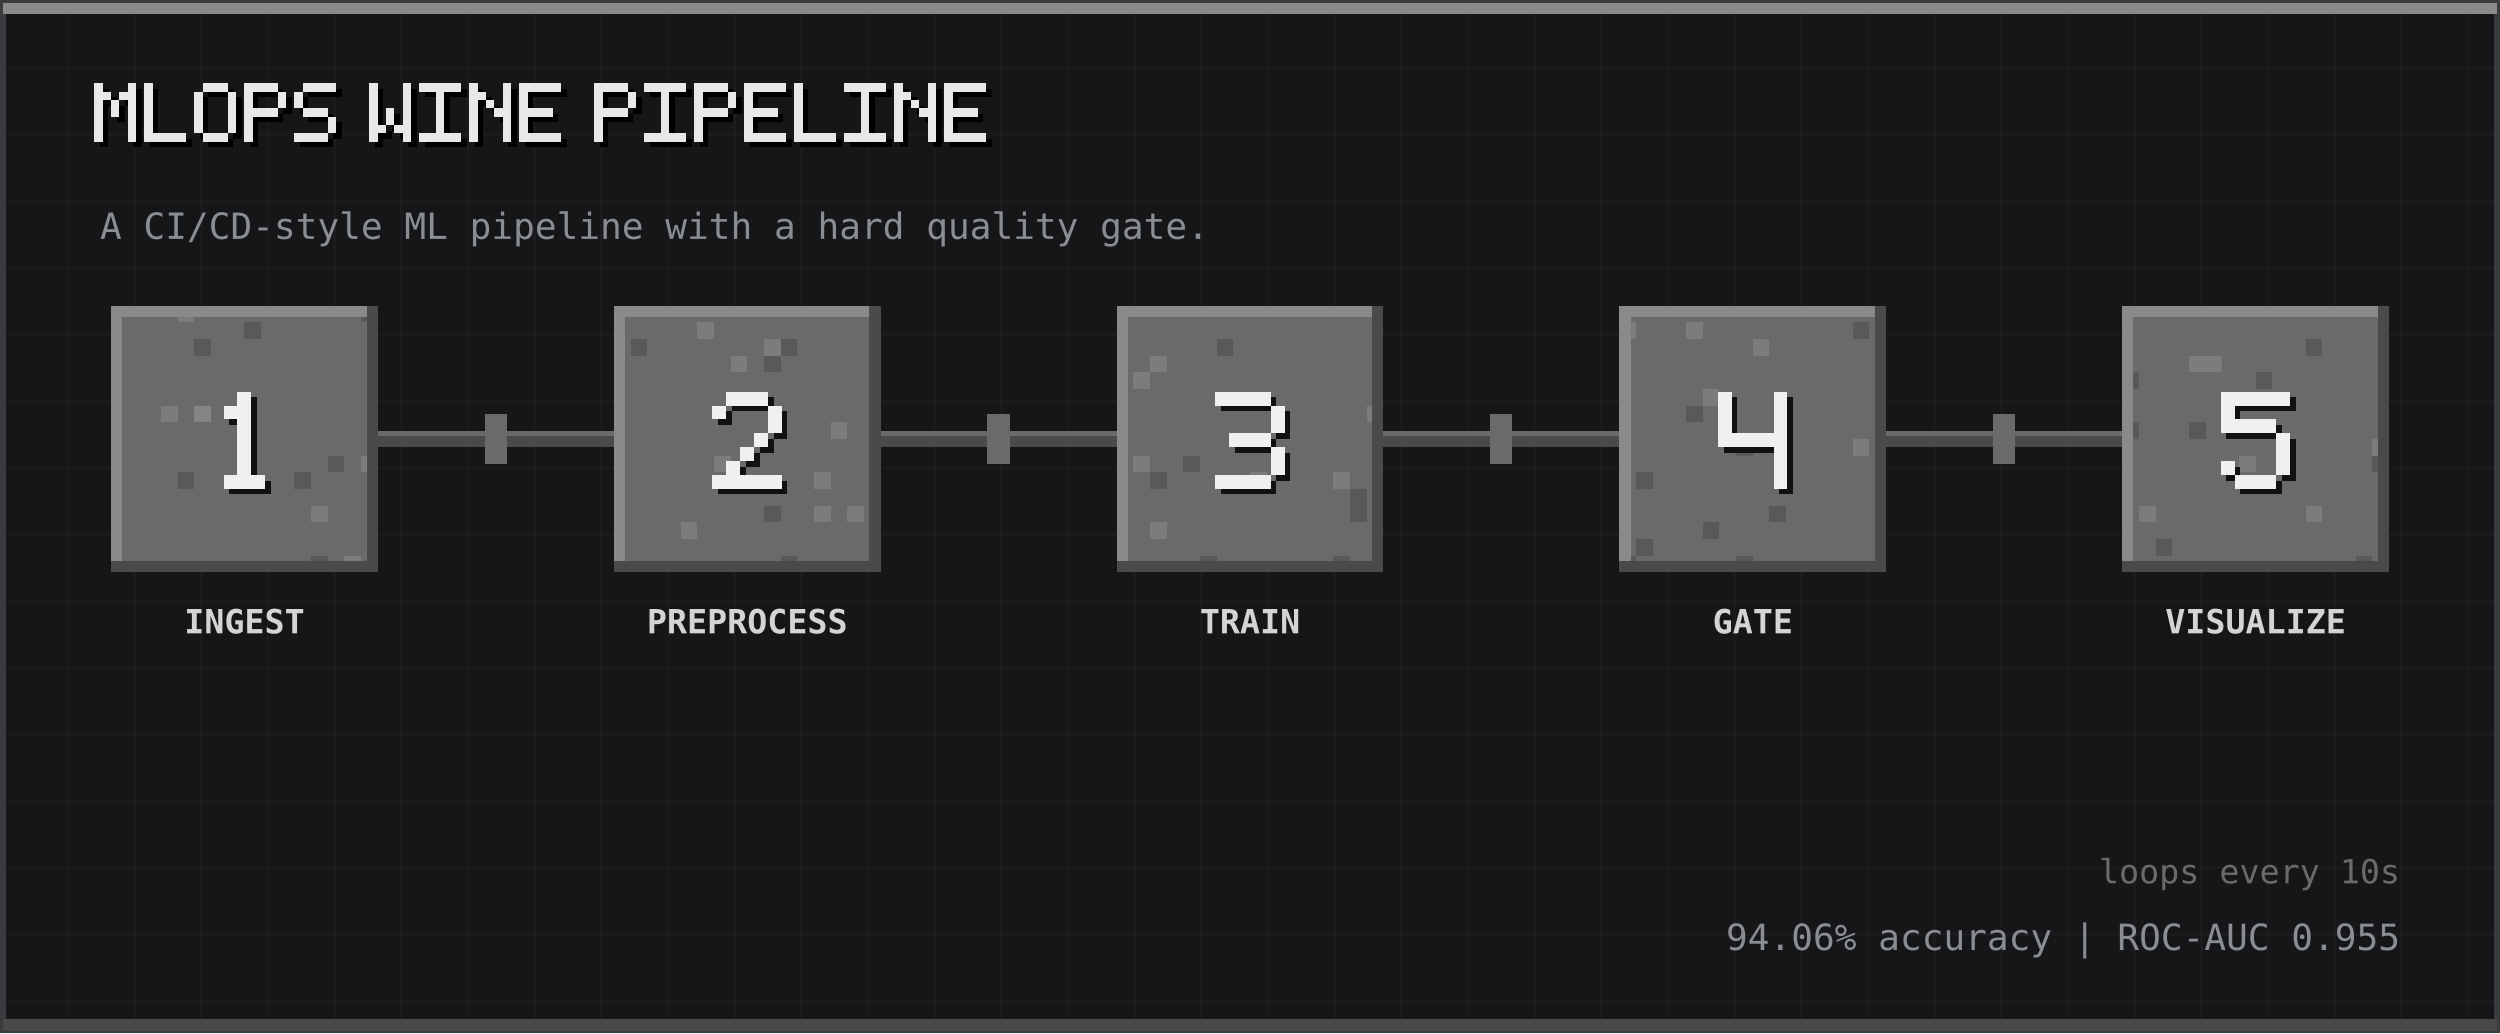
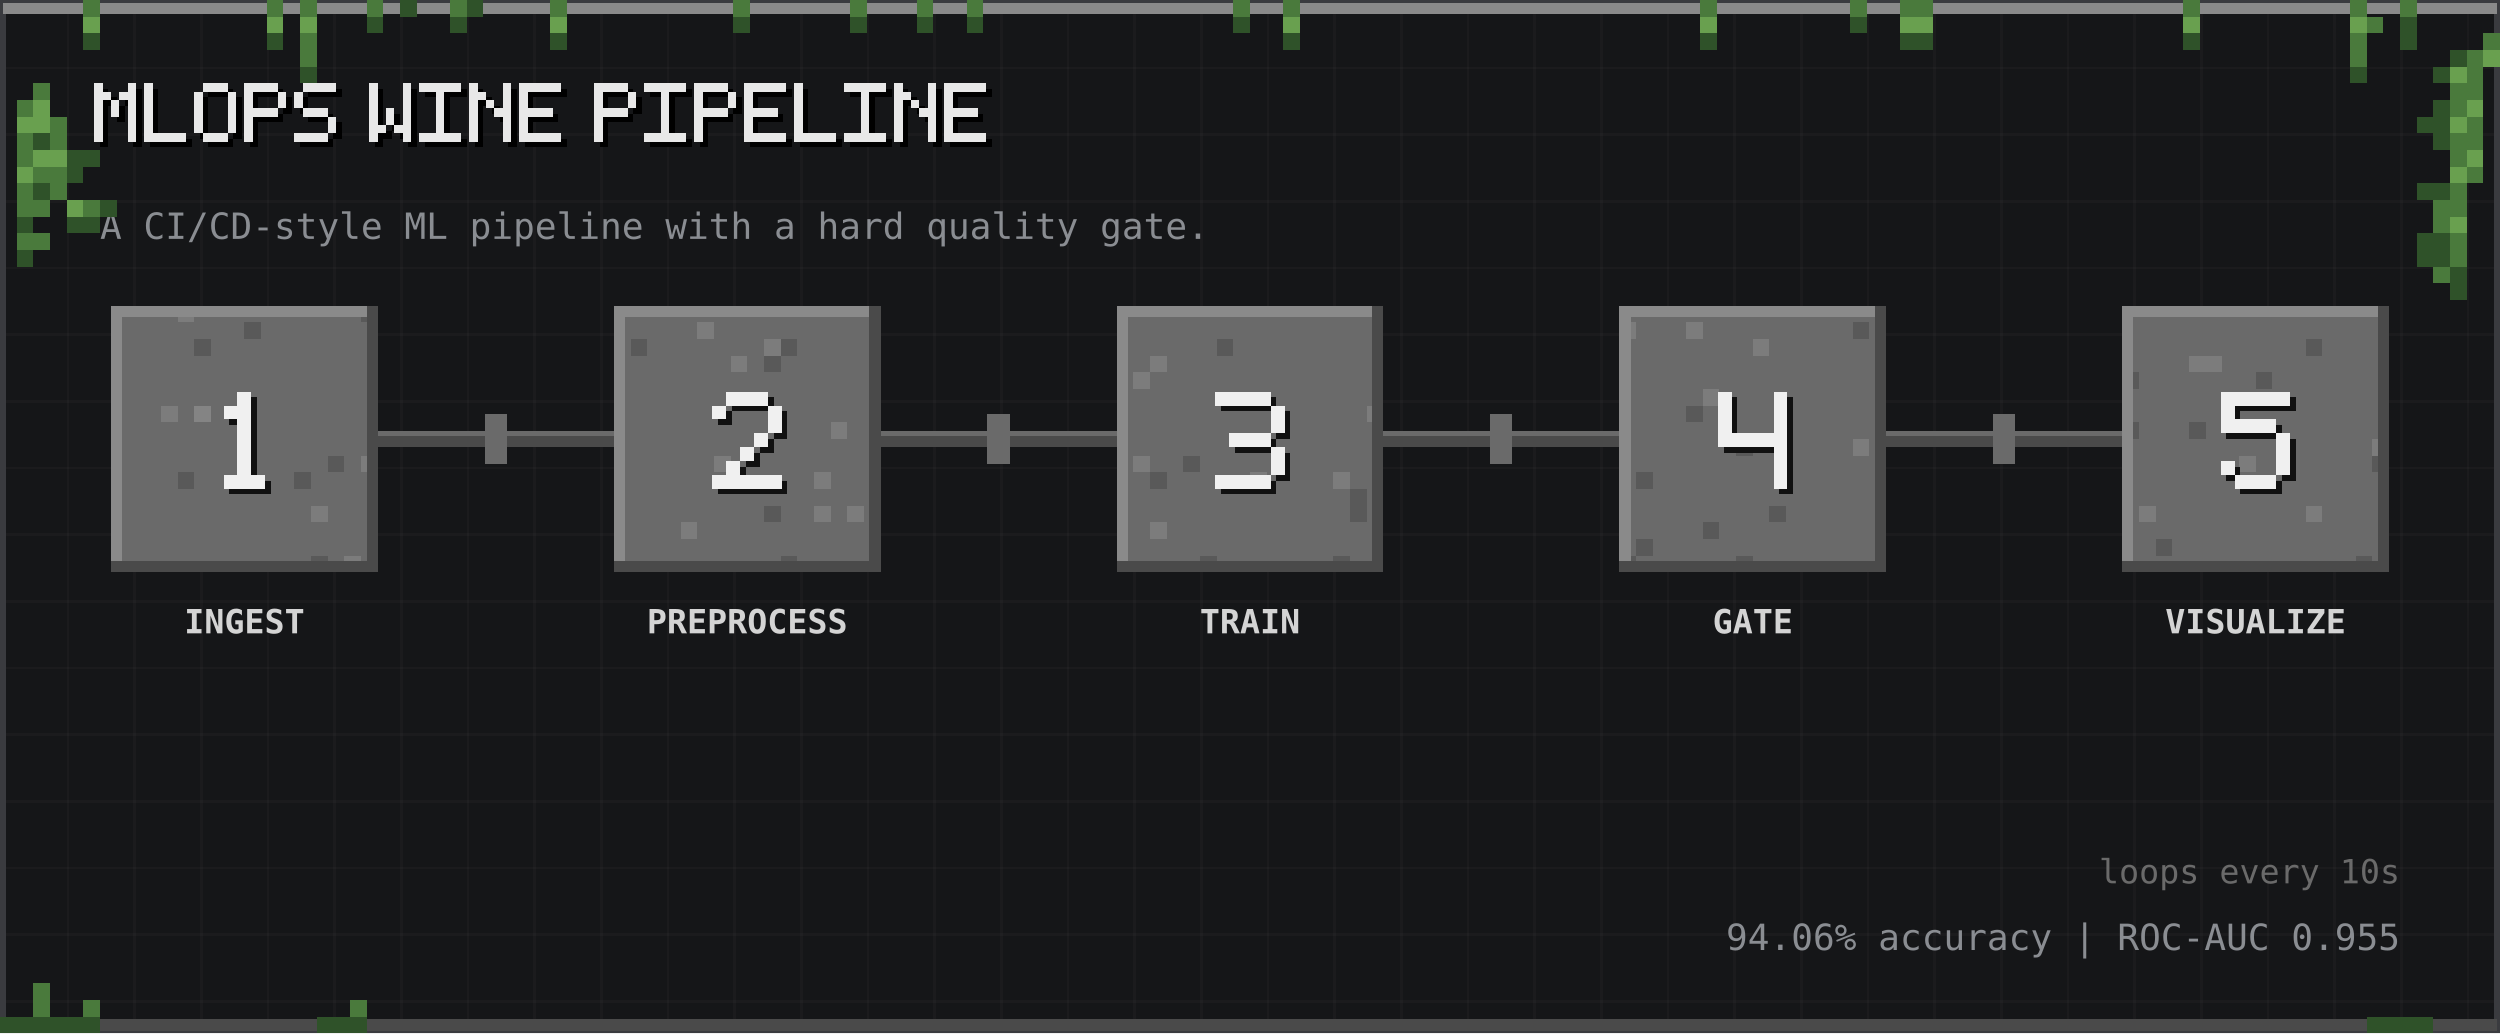
<svg xmlns="http://www.w3.org/2000/svg" width="900" height="372" viewBox="0 0 900 372" shape-rendering="crispEdges" role="img" aria-label="MLOps Wine Pipeline pipeline animation">
  <style>@keyframes h0{0%,4.08%{opacity:0}5.08%,20.41%{opacity:1}21.61%,100%{opacity:0}}.h0{animation:h0 9.8s linear infinite}@keyframes c0{0%,4.08%{opacity:0;transform:translateX(-8px)}5.08%,19.91%{opacity:1;transform:none}21.21%,100%{opacity:0}}.c0{animation:c0 9.8s linear infinite}@keyframes h1{0%,20.41%{opacity:0}21.41%,36.73%{opacity:1}37.93%,100%{opacity:0}}.h1{animation:h1 9.8s linear infinite}@keyframes c1{0%,20.41%{opacity:0;transform:translateX(-8px)}21.41%,36.23%{opacity:1;transform:none}37.53%,100%{opacity:0}}.c1{animation:c1 9.8s linear infinite}@keyframes h2{0%,36.73%{opacity:0}37.73%,53.06%{opacity:1}54.26%,100%{opacity:0}}.h2{animation:h2 9.8s linear infinite}@keyframes c2{0%,36.73%{opacity:0;transform:translateX(-8px)}37.73%,52.56%{opacity:1;transform:none}53.86%,100%{opacity:0}}.c2{animation:c2 9.8s linear infinite}@keyframes h3{0%,53.06%{opacity:0}54.06%,69.39%{opacity:1}70.59%,100%{opacity:0}}.h3{animation:h3 9.8s linear infinite}@keyframes c3{0%,53.06%{opacity:0;transform:translateX(-8px)}54.06%,68.89%{opacity:1;transform:none}70.19%,100%{opacity:0}}.c3{animation:c3 9.8s linear infinite}@keyframes h4{0%,69.39%{opacity:0}70.39%,85.71%{opacity:1}86.91%,100%{opacity:0}}.h4{animation:h4 9.8s linear infinite}@keyframes c4{0%,69.39%{opacity:0;transform:translateX(-8px)}70.39%,85.21%{opacity:1;transform:none}86.51%,100%{opacity:0}}.c4{animation:c4 9.8s linear infinite}@keyframes it{0%{transform:translateX(0);opacity:0}4.07%{opacity:0}4.08%{opacity:1;transform:translateX(0.0px)}13.06%{transform:translateX(0.0px)}20.41%{transform:translateX(181.0px)}29.39%{transform:translateX(181.0px)}36.73%{transform:translateX(362.0px)}45.71%{transform:translateX(362.0px)}53.06%{transform:translateX(543.0px)}62.04%{transform:translateX(543.0px)}69.39%{transform:translateX(724.0px)}78.37%{transform:translateX(724.0px)}85.51%{opacity:1;transform:translateX(724.0px)}86.71%,100%{opacity:0;transform:translateX(724.0px)}}.it{animation:it 9.8s linear infinite}</style>
  <rect width="900" height="372" fill="#151618" />
  <rect x="0" y="0" width="1" height="372" fill="#ffffff" opacity=".025" />
  <rect x="24" y="0" width="1" height="372" fill="#ffffff" opacity=".025" />
  <rect x="48" y="0" width="1" height="372" fill="#ffffff" opacity=".025" />
  <rect x="72" y="0" width="1" height="372" fill="#ffffff" opacity=".025" />
  <rect x="96" y="0" width="1" height="372" fill="#ffffff" opacity=".025" />
  <rect x="120" y="0" width="1" height="372" fill="#ffffff" opacity=".025" />
  <rect x="144" y="0" width="1" height="372" fill="#ffffff" opacity=".025" />
  <rect x="168" y="0" width="1" height="372" fill="#ffffff" opacity=".025" />
  <rect x="192" y="0" width="1" height="372" fill="#ffffff" opacity=".025" />
  <rect x="216" y="0" width="1" height="372" fill="#ffffff" opacity=".025" />
  <rect x="240" y="0" width="1" height="372" fill="#ffffff" opacity=".025" />
  <rect x="264" y="0" width="1" height="372" fill="#ffffff" opacity=".025" />
  <rect x="288" y="0" width="1" height="372" fill="#ffffff" opacity=".025" />
  <rect x="312" y="0" width="1" height="372" fill="#ffffff" opacity=".025" />
  <rect x="336" y="0" width="1" height="372" fill="#ffffff" opacity=".025" />
  <rect x="360" y="0" width="1" height="372" fill="#ffffff" opacity=".025" />
  <rect x="384" y="0" width="1" height="372" fill="#ffffff" opacity=".025" />
  <rect x="408" y="0" width="1" height="372" fill="#ffffff" opacity=".025" />
  <rect x="432" y="0" width="1" height="372" fill="#ffffff" opacity=".025" />
  <rect x="456" y="0" width="1" height="372" fill="#ffffff" opacity=".025" />
  <rect x="480" y="0" width="1" height="372" fill="#ffffff" opacity=".025" />
  <rect x="504" y="0" width="1" height="372" fill="#ffffff" opacity=".025" />
  <rect x="528" y="0" width="1" height="372" fill="#ffffff" opacity=".025" />
  <rect x="552" y="0" width="1" height="372" fill="#ffffff" opacity=".025" />
  <rect x="576" y="0" width="1" height="372" fill="#ffffff" opacity=".025" />
  <rect x="600" y="0" width="1" height="372" fill="#ffffff" opacity=".025" />
  <rect x="624" y="0" width="1" height="372" fill="#ffffff" opacity=".025" />
  <rect x="648" y="0" width="1" height="372" fill="#ffffff" opacity=".025" />
  <rect x="672" y="0" width="1" height="372" fill="#ffffff" opacity=".025" />
  <rect x="696" y="0" width="1" height="372" fill="#ffffff" opacity=".025" />
  <rect x="720" y="0" width="1" height="372" fill="#ffffff" opacity=".025" />
  <rect x="744" y="0" width="1" height="372" fill="#ffffff" opacity=".025" />
  <rect x="768" y="0" width="1" height="372" fill="#ffffff" opacity=".025" />
  <rect x="792" y="0" width="1" height="372" fill="#ffffff" opacity=".025" />
  <rect x="816" y="0" width="1" height="372" fill="#ffffff" opacity=".025" />
  <rect x="840" y="0" width="1" height="372" fill="#ffffff" opacity=".025" />
  <rect x="864" y="0" width="1" height="372" fill="#ffffff" opacity=".025" />
  <rect x="888" y="0" width="1" height="372" fill="#ffffff" opacity=".025" />
  <rect x="0" y="0" width="900" height="1" fill="#ffffff" opacity=".025" />
  <rect x="0" y="24" width="900" height="1" fill="#ffffff" opacity=".025" />
  <rect x="0" y="48" width="900" height="1" fill="#ffffff" opacity=".025" />
  <rect x="0" y="72" width="900" height="1" fill="#ffffff" opacity=".025" />
  <rect x="0" y="96" width="900" height="1" fill="#ffffff" opacity=".025" />
  <rect x="0" y="120" width="900" height="1" fill="#ffffff" opacity=".025" />
  <rect x="0" y="144" width="900" height="1" fill="#ffffff" opacity=".025" />
  <rect x="0" y="168" width="900" height="1" fill="#ffffff" opacity=".025" />
  <rect x="0" y="192" width="900" height="1" fill="#ffffff" opacity=".025" />
  <rect x="0" y="216" width="900" height="1" fill="#ffffff" opacity=".025" />
  <rect x="0" y="240" width="900" height="1" fill="#ffffff" opacity=".025" />
  <rect x="0" y="264" width="900" height="1" fill="#ffffff" opacity=".025" />
  <rect x="0" y="288" width="900" height="1" fill="#ffffff" opacity=".025" />
  <rect x="0" y="312" width="900" height="1" fill="#ffffff" opacity=".025" />
  <rect x="0" y="336" width="900" height="1" fill="#ffffff" opacity=".025" />
  <rect x="0" y="360" width="900" height="1" fill="#ffffff" opacity=".025" />
  <rect x="1" y="1" width="898" height="370" fill="none" stroke="#3a3b3f" stroke-width="2" />
  <rect x="1" y="1" width="898" height="4" fill="#8a8a8a" />
  <rect x="1" y="367" width="898" height="4" fill="#4a4a4a" />
  <path fill="#000000" d="M36 32h3v3h-3zM48 32h3v3h-3zM36 35h6v3h-6zM45 35h6v3h-6zM36 38h3v3h-3zM42 38h3v3h-3zM48 38h3v3h-3zM36 41h3v3h-3zM42 41h3v3h-3zM48 41h3v3h-3zM36 44h3v3h-3zM48 44h3v3h-3zM36 47h3v3h-3zM48 47h3v3h-3zM36 50h3v3h-3zM48 50h3v3h-3zM54 32h3v3h-3zM54 35h3v3h-3zM54 38h3v3h-3zM54 41h3v3h-3zM54 44h3v3h-3zM54 47h3v3h-3zM54 50h15v3h-15zM75 32h9v3h-9zM72 35h3v3h-3zM84 35h3v3h-3zM72 38h3v3h-3zM84 38h3v3h-3zM72 41h3v3h-3zM84 41h3v3h-3zM72 44h3v3h-3zM84 44h3v3h-3zM72 47h3v3h-3zM84 47h3v3h-3zM75 50h9v3h-9zM90 32h12v3h-12zM90 35h3v3h-3zM102 35h3v3h-3zM90 38h3v3h-3zM102 38h3v3h-3zM90 41h12v3h-12zM90 44h3v3h-3zM90 47h3v3h-3zM90 50h3v3h-3zM111 32h12v3h-12zM108 35h3v3h-3zM108 38h3v3h-3zM111 41h9v3h-9zM120 44h3v3h-3zM120 47h3v3h-3zM108 50h12v3h-12zM135 32h3v3h-3zM147 32h3v3h-3zM135 35h3v3h-3zM147 35h3v3h-3zM135 38h3v3h-3zM147 38h3v3h-3zM135 41h3v3h-3zM141 41h3v3h-3zM147 41h3v3h-3zM135 44h3v3h-3zM141 44h3v3h-3zM147 44h3v3h-3zM135 47h6v3h-6zM144 47h6v3h-6zM135 50h3v3h-3zM147 50h3v3h-3zM153 32h15v3h-15zM159 35h3v3h-3zM159 38h3v3h-3zM159 41h3v3h-3zM159 44h3v3h-3zM159 47h3v3h-3zM153 50h15v3h-15zM171 32h3v3h-3zM183 32h3v3h-3zM171 35h6v3h-6zM183 35h3v3h-3zM171 38h3v3h-3zM177 38h3v3h-3zM183 38h3v3h-3zM171 41h3v3h-3zM180 41h6v3h-6zM171 44h3v3h-3zM183 44h3v3h-3zM171 47h3v3h-3zM183 47h3v3h-3zM171 50h3v3h-3zM183 50h3v3h-3zM189 32h15v3h-15zM189 35h3v3h-3zM189 38h3v3h-3zM189 41h12v3h-12zM189 44h3v3h-3zM189 47h3v3h-3zM189 50h15v3h-15zM216 32h12v3h-12zM216 35h3v3h-3zM228 35h3v3h-3zM216 38h3v3h-3zM228 38h3v3h-3zM216 41h12v3h-12zM216 44h3v3h-3zM216 47h3v3h-3zM216 50h3v3h-3zM234 32h15v3h-15zM240 35h3v3h-3zM240 38h3v3h-3zM240 41h3v3h-3zM240 44h3v3h-3zM240 47h3v3h-3zM234 50h15v3h-15zM252 32h12v3h-12zM252 35h3v3h-3zM264 35h3v3h-3zM252 38h3v3h-3zM264 38h3v3h-3zM252 41h12v3h-12zM252 44h3v3h-3zM252 47h3v3h-3zM252 50h3v3h-3zM270 32h15v3h-15zM270 35h3v3h-3zM270 38h3v3h-3zM270 41h12v3h-12zM270 44h3v3h-3zM270 47h3v3h-3zM270 50h15v3h-15zM288 32h3v3h-3zM288 35h3v3h-3zM288 38h3v3h-3zM288 41h3v3h-3zM288 44h3v3h-3zM288 47h3v3h-3zM288 50h15v3h-15zM306 32h15v3h-15zM312 35h3v3h-3zM312 38h3v3h-3zM312 41h3v3h-3zM312 44h3v3h-3zM312 47h3v3h-3zM306 50h15v3h-15zM324 32h3v3h-3zM336 32h3v3h-3zM324 35h6v3h-6zM336 35h3v3h-3zM324 38h3v3h-3zM330 38h3v3h-3zM336 38h3v3h-3zM324 41h3v3h-3zM333 41h6v3h-6zM324 44h3v3h-3zM336 44h3v3h-3zM324 47h3v3h-3zM336 47h3v3h-3zM324 50h3v3h-3zM336 50h3v3h-3zM342 32h15v3h-15zM342 35h3v3h-3zM342 38h3v3h-3zM342 41h12v3h-12zM342 44h3v3h-3zM342 47h3v3h-3zM342 50h15v3h-15z" />
  <path fill="#e8e8e8" d="M34 30h3v3h-3zM46 30h3v3h-3zM34 33h6v3h-6zM43 33h6v3h-6zM34 36h3v3h-3zM40 36h3v3h-3zM46 36h3v3h-3zM34 39h3v3h-3zM40 39h3v3h-3zM46 39h3v3h-3zM34 42h3v3h-3zM46 42h3v3h-3zM34 45h3v3h-3zM46 45h3v3h-3zM34 48h3v3h-3zM46 48h3v3h-3zM52 30h3v3h-3zM52 33h3v3h-3zM52 36h3v3h-3zM52 39h3v3h-3zM52 42h3v3h-3zM52 45h3v3h-3zM52 48h15v3h-15zM73 30h9v3h-9zM70 33h3v3h-3zM82 33h3v3h-3zM70 36h3v3h-3zM82 36h3v3h-3zM70 39h3v3h-3zM82 39h3v3h-3zM70 42h3v3h-3zM82 42h3v3h-3zM70 45h3v3h-3zM82 45h3v3h-3zM73 48h9v3h-9zM88 30h12v3h-12zM88 33h3v3h-3zM100 33h3v3h-3zM88 36h3v3h-3zM100 36h3v3h-3zM88 39h12v3h-12zM88 42h3v3h-3zM88 45h3v3h-3zM88 48h3v3h-3zM109 30h12v3h-12zM106 33h3v3h-3zM106 36h3v3h-3zM109 39h9v3h-9zM118 42h3v3h-3zM118 45h3v3h-3zM106 48h12v3h-12zM133 30h3v3h-3zM145 30h3v3h-3zM133 33h3v3h-3zM145 33h3v3h-3zM133 36h3v3h-3zM145 36h3v3h-3zM133 39h3v3h-3zM139 39h3v3h-3zM145 39h3v3h-3zM133 42h3v3h-3zM139 42h3v3h-3zM145 42h3v3h-3zM133 45h6v3h-6zM142 45h6v3h-6zM133 48h3v3h-3zM145 48h3v3h-3zM151 30h15v3h-15zM157 33h3v3h-3zM157 36h3v3h-3zM157 39h3v3h-3zM157 42h3v3h-3zM157 45h3v3h-3zM151 48h15v3h-15zM169 30h3v3h-3zM181 30h3v3h-3zM169 33h6v3h-6zM181 33h3v3h-3zM169 36h3v3h-3zM175 36h3v3h-3zM181 36h3v3h-3zM169 39h3v3h-3zM178 39h6v3h-6zM169 42h3v3h-3zM181 42h3v3h-3zM169 45h3v3h-3zM181 45h3v3h-3zM169 48h3v3h-3zM181 48h3v3h-3zM187 30h15v3h-15zM187 33h3v3h-3zM187 36h3v3h-3zM187 39h12v3h-12zM187 42h3v3h-3zM187 45h3v3h-3zM187 48h15v3h-15zM214 30h12v3h-12zM214 33h3v3h-3zM226 33h3v3h-3zM214 36h3v3h-3zM226 36h3v3h-3zM214 39h12v3h-12zM214 42h3v3h-3zM214 45h3v3h-3zM214 48h3v3h-3zM232 30h15v3h-15zM238 33h3v3h-3zM238 36h3v3h-3zM238 39h3v3h-3zM238 42h3v3h-3zM238 45h3v3h-3zM232 48h15v3h-15zM250 30h12v3h-12zM250 33h3v3h-3zM262 33h3v3h-3zM250 36h3v3h-3zM262 36h3v3h-3zM250 39h12v3h-12zM250 42h3v3h-3zM250 45h3v3h-3zM250 48h3v3h-3zM268 30h15v3h-15zM268 33h3v3h-3zM268 36h3v3h-3zM268 39h12v3h-12zM268 42h3v3h-3zM268 45h3v3h-3zM268 48h15v3h-15zM286 30h3v3h-3zM286 33h3v3h-3zM286 36h3v3h-3zM286 39h3v3h-3zM286 42h3v3h-3zM286 45h3v3h-3zM286 48h15v3h-15zM304 30h15v3h-15zM310 33h3v3h-3zM310 36h3v3h-3zM310 39h3v3h-3zM310 42h3v3h-3zM310 45h3v3h-3zM304 48h15v3h-15zM322 30h3v3h-3zM334 30h3v3h-3zM322 33h6v3h-6zM334 33h3v3h-3zM322 36h3v3h-3zM328 36h3v3h-3zM334 36h3v3h-3zM322 39h3v3h-3zM331 39h6v3h-6zM322 42h3v3h-3zM334 42h3v3h-3zM322 45h3v3h-3zM334 45h3v3h-3zM322 48h3v3h-3zM334 48h3v3h-3zM340 30h15v3h-15zM340 33h3v3h-3zM340 36h3v3h-3zM340 39h12v3h-12zM340 42h3v3h-3zM340 45h3v3h-3zM340 48h15v3h-15z" />
  <text x="36" y="86" font-size="13" fill="#8a8d92" font-family="'DejaVu Sans Mono',Consolas,'Courier New',monospace">A CI/CD-style ML pipeline with a hard quality gate.</text>
  <rect x="88.0" y="155" width="724.0" height="6" fill="#4a4a4a" />
  <rect x="88.0" y="155" width="724.0" height="2" fill="#6a6a6a" />
  <rect x="174.5" y="149" width="8" height="18" fill="#6a6a6a" />
  <rect x="355.5" y="149" width="8" height="18" fill="#6a6a6a" />
  <rect x="536.5" y="149" width="8" height="18" fill="#6a6a6a" />
  <rect x="717.5" y="149" width="8" height="18" fill="#6a6a6a" />
  <rect x="40.0" y="110.0" width="96" height="96" fill="#6a6a6a" />
  <rect x="64.0" y="110.0" width="6" height="6" fill="#8a8a8a" opacity=".55" />
  <rect x="70.0" y="146.0" width="6" height="6" fill="#8a8a8a" opacity=".55" />
  <rect x="70.0" y="146.0" width="6" height="6" fill="#8a8a8a" opacity=".55" />
  <rect x="106.0" y="170.0" width="6" height="6" fill="#4a4a4a" opacity=".55" />
  <rect x="112.0" y="200.0" width="6" height="6" fill="#4a4a4a" opacity=".55" />
  <rect x="124.0" y="200.0" width="6" height="6" fill="#8a8a8a" opacity=".55" />
  <rect x="58.0" y="146.0" width="6" height="6" fill="#8a8a8a" opacity=".55" />
  <rect x="130.0" y="110.0" width="6" height="6" fill="#4a4a4a" opacity=".55" />
  <rect x="88.0" y="116.0" width="6" height="6" fill="#4a4a4a" opacity=".55" />
  <rect x="70.0" y="122.0" width="6" height="6" fill="#4a4a4a" opacity=".55" />
  <rect x="64.0" y="170.0" width="6" height="6" fill="#4a4a4a" opacity=".55" />
  <rect x="112.0" y="182.0" width="6" height="6" fill="#8a8a8a" opacity=".55" />
  <rect x="130.0" y="164.0" width="6" height="6" fill="#8a8a8a" opacity=".55" />
  <rect x="118.0" y="164.0" width="6" height="6" fill="#4a4a4a" opacity=".55" />
  <rect x="40.0" y="110.0" width="96" height="4" fill="#8a8a8a" />
  <rect x="40.0" y="110.0" width="4" height="96" fill="#8a8a8a" />
  <rect x="40.0" y="202.0" width="96" height="4" fill="#4a4a4a" />
  <rect x="132.0" y="110.0" width="4" height="96" fill="#4a4a4a" />
  <path fill="#111111" d="M87.5 143h5v5h-5zM82.5 148h10v5h-10zM87.5 153h5v5h-5zM87.5 158h5v5h-5zM87.5 163h5v5h-5zM87.5 168h5v5h-5zM82.5 173h15v5h-15z" />
  <path fill="#f0f0f0" d="M85.5 141h5v5h-5zM80.5 146h10v5h-10zM85.5 151h5v5h-5zM85.5 156h5v5h-5zM85.5 161h5v5h-5zM85.5 166h5v5h-5zM80.5 171h15v5h-15z" />
  <g class="h0" opacity="0">
    <rect x="36.0" y="106.0" width="104" height="104" fill="none" stroke="#d9a441" stroke-width="4" />
  </g>
  <text x="88.0" y="228.0" font-size="12" font-weight="bold" text-anchor="middle" fill="#d4d4d4" font-family="'DejaVu Sans Mono',Consolas,'Courier New',monospace">INGEST</text>
  <g class="c0" opacity="0">
    <text x="36" y="292" font-size="12" fill="#d9a441" font-family="'DejaVu Sans Mono',Consolas,'Courier New',monospace">STEP 1 OF 5</text>
    <text x="36" y="318" font-size="17" font-weight="bold" fill="#eeeeee" font-family="'DejaVu Sans Mono',Consolas,'Courier New',monospace">Ingest</text>
    <text x="36" y="342" font-size="14" fill="#d4d4d4" font-family="'DejaVu Sans Mono',Consolas,'Courier New',monospace">Downloads the UCI red wine CSV</text>
  </g>
  <rect x="221.0" y="110.0" width="96" height="96" fill="#6a6a6a" />
  <rect x="275.0" y="182.0" width="6" height="6" fill="#4a4a4a" opacity=".55" />
  <rect x="281.0" y="122.0" width="6" height="6" fill="#4a4a4a" opacity=".55" />
  <rect x="245.0" y="188.0" width="6" height="6" fill="#8a8a8a" opacity=".55" />
  <rect x="263.0" y="128.0" width="6" height="6" fill="#8a8a8a" opacity=".55" />
  <rect x="251.0" y="116.0" width="6" height="6" fill="#8a8a8a" opacity=".55" />
  <rect x="305.0" y="182.0" width="6" height="6" fill="#8a8a8a" opacity=".55" />
  <rect x="275.0" y="122.0" width="6" height="6" fill="#8a8a8a" opacity=".55" />
  <rect x="257.0" y="164.0" width="6" height="6" fill="#8a8a8a" opacity=".55" />
  <rect x="281.0" y="200.0" width="6" height="6" fill="#4a4a4a" opacity=".55" />
  <rect x="227.0" y="122.0" width="6" height="6" fill="#4a4a4a" opacity=".55" />
  <rect x="275.0" y="128.0" width="6" height="6" fill="#4a4a4a" opacity=".55" />
  <rect x="299.0" y="152.0" width="6" height="6" fill="#8a8a8a" opacity=".55" />
  <rect x="293.0" y="182.0" width="6" height="6" fill="#8a8a8a" opacity=".55" />
  <rect x="293.0" y="170.0" width="6" height="6" fill="#8a8a8a" opacity=".55" />
  <rect x="221.0" y="110.0" width="96" height="4" fill="#8a8a8a" />
  <rect x="221.0" y="110.0" width="4" height="96" fill="#8a8a8a" />
  <rect x="221.0" y="202.0" width="96" height="4" fill="#4a4a4a" />
  <rect x="313.0" y="110.0" width="4" height="96" fill="#4a4a4a" />
  <path fill="#111111" d="M263.5 143h15v5h-15zM258.5 148h5v5h-5zM278.5 148h5v5h-5zM278.5 153h5v5h-5zM273.5 158h5v5h-5zM268.5 163h5v5h-5zM263.5 168h5v5h-5zM258.5 173h25v5h-25z" />
  <path fill="#f0f0f0" d="M261.5 141h15v5h-15zM256.5 146h5v5h-5zM276.5 146h5v5h-5zM276.5 151h5v5h-5zM271.5 156h5v5h-5zM266.5 161h5v5h-5zM261.5 166h5v5h-5zM256.5 171h25v5h-25z" />
  <g class="h1" opacity="0">
    <rect x="217.0" y="106.0" width="104" height="104" fill="none" stroke="#d9a441" stroke-width="4" />
  </g>
  <text x="269.0" y="228.0" font-size="12" font-weight="bold" text-anchor="middle" fill="#d4d4d4" font-family="'DejaVu Sans Mono',Consolas,'Courier New',monospace">PREPROCESS</text>
  <g class="c1" opacity="0">
    <text x="36" y="292" font-size="12" fill="#d9a441" font-family="'DejaVu Sans Mono',Consolas,'Courier New',monospace">STEP 2 OF 5</text>
    <text x="36" y="318" font-size="17" font-weight="bold" fill="#eeeeee" font-family="'DejaVu Sans Mono',Consolas,'Courier New',monospace">Preprocess</text>
    <text x="36" y="342" font-size="14" fill="#d4d4d4" font-family="'DejaVu Sans Mono',Consolas,'Courier New',monospace">Cleans data, splits train and test</text>
  </g>
  <rect x="402.0" y="110.0" width="96" height="96" fill="#6a6a6a" />
  <rect x="486.0" y="176.0" width="6" height="6" fill="#4a4a4a" opacity=".55" />
  <rect x="438.0" y="122.0" width="6" height="6" fill="#4a4a4a" opacity=".55" />
  <rect x="414.0" y="188.0" width="6" height="6" fill="#8a8a8a" opacity=".55" />
  <rect x="414.0" y="170.0" width="6" height="6" fill="#4a4a4a" opacity=".55" />
  <rect x="480.0" y="170.0" width="6" height="6" fill="#8a8a8a" opacity=".55" />
  <rect x="414.0" y="128.0" width="6" height="6" fill="#8a8a8a" opacity=".55" />
  <rect x="426.0" y="164.0" width="6" height="6" fill="#4a4a4a" opacity=".55" />
  <rect x="486.0" y="182.0" width="6" height="6" fill="#4a4a4a" opacity=".55" />
  <rect x="432.0" y="200.0" width="6" height="6" fill="#4a4a4a" opacity=".55" />
  <rect x="408.0" y="164.0" width="6" height="6" fill="#8a8a8a" opacity=".55" />
  <rect x="408.0" y="134.0" width="6" height="6" fill="#8a8a8a" opacity=".55" />
  <rect x="480.0" y="200.0" width="6" height="6" fill="#4a4a4a" opacity=".55" />
  <rect x="492.0" y="146.0" width="6" height="6" fill="#8a8a8a" opacity=".55" />
  <rect x="450.0" y="170.0" width="6" height="6" fill="#8a8a8a" opacity=".55" />
  <rect x="402.0" y="110.0" width="96" height="4" fill="#8a8a8a" />
  <rect x="402.0" y="110.0" width="4" height="96" fill="#8a8a8a" />
  <rect x="402.0" y="202.0" width="96" height="4" fill="#4a4a4a" />
  <rect x="494.0" y="110.0" width="4" height="96" fill="#4a4a4a" />
  <path fill="#111111" d="M439.5 143h20v5h-20zM459.5 148h5v5h-5zM459.5 153h5v5h-5zM444.5 158h15v5h-15zM459.5 163h5v5h-5zM459.5 168h5v5h-5zM439.5 173h20v5h-20z" />
  <path fill="#f0f0f0" d="M437.5 141h20v5h-20zM457.5 146h5v5h-5zM457.5 151h5v5h-5zM442.5 156h15v5h-15zM457.5 161h5v5h-5zM457.5 166h5v5h-5zM437.5 171h20v5h-20z" />
  <g class="h2" opacity="0">
    <rect x="398.0" y="106.0" width="104" height="104" fill="none" stroke="#d9a441" stroke-width="4" />
  </g>
  <text x="450.0" y="228.0" font-size="12" font-weight="bold" text-anchor="middle" fill="#d4d4d4" font-family="'DejaVu Sans Mono',Consolas,'Courier New',monospace">TRAIN</text>
  <g class="c2" opacity="0">
    <text x="36" y="292" font-size="12" fill="#d9a441" font-family="'DejaVu Sans Mono',Consolas,'Courier New',monospace">STEP 3 OF 5</text>
    <text x="36" y="318" font-size="17" font-weight="bold" fill="#eeeeee" font-family="'DejaVu Sans Mono',Consolas,'Courier New',monospace">Train</text>
    <text x="36" y="342" font-size="14" fill="#d4d4d4" font-family="'DejaVu Sans Mono',Consolas,'Courier New',monospace">Random Forest with 100 trees</text>
  </g>
  <rect x="583.0" y="110.0" width="96" height="96" fill="#6a6a6a" />
  <rect x="625.0" y="200.0" width="6" height="6" fill="#4a4a4a" opacity=".55" />
  <rect x="589.0" y="194.0" width="6" height="6" fill="#4a4a4a" opacity=".55" />
  <rect x="637.0" y="182.0" width="6" height="6" fill="#4a4a4a" opacity=".55" />
  <rect x="667.0" y="158.0" width="6" height="6" fill="#8a8a8a" opacity=".55" />
  <rect x="625.0" y="158.0" width="6" height="6" fill="#4a4a4a" opacity=".55" />
  <rect x="613.0" y="188.0" width="6" height="6" fill="#4a4a4a" opacity=".55" />
  <rect x="583.0" y="200.0" width="6" height="6" fill="#4a4a4a" opacity=".55" />
  <rect x="583.0" y="116.0" width="6" height="6" fill="#8a8a8a" opacity=".55" />
  <rect x="589.0" y="170.0" width="6" height="6" fill="#4a4a4a" opacity=".55" />
  <rect x="631.0" y="122.0" width="6" height="6" fill="#8a8a8a" opacity=".55" />
  <rect x="607.0" y="146.0" width="6" height="6" fill="#4a4a4a" opacity=".55" />
  <rect x="607.0" y="116.0" width="6" height="6" fill="#8a8a8a" opacity=".55" />
  <rect x="667.0" y="116.0" width="6" height="6" fill="#4a4a4a" opacity=".55" />
  <rect x="613.0" y="140.0" width="6" height="6" fill="#8a8a8a" opacity=".55" />
  <rect x="583.0" y="110.0" width="96" height="4" fill="#8a8a8a" />
  <rect x="583.0" y="110.0" width="4" height="96" fill="#8a8a8a" />
  <rect x="583.0" y="202.0" width="96" height="4" fill="#4a4a4a" />
  <rect x="675.0" y="110.0" width="4" height="96" fill="#4a4a4a" />
  <path fill="#111111" d="M620.5 143h5v5h-5zM640.5 143h5v5h-5zM620.5 148h5v5h-5zM640.5 148h5v5h-5zM620.5 153h5v5h-5zM640.5 153h5v5h-5zM620.5 158h25v5h-25zM640.5 163h5v5h-5zM640.5 168h5v5h-5zM640.5 173h5v5h-5z" />
  <path fill="#f0f0f0" d="M618.5 141h5v5h-5zM638.5 141h5v5h-5zM618.5 146h5v5h-5zM638.5 146h5v5h-5zM618.5 151h5v5h-5zM638.5 151h5v5h-5zM618.5 156h25v5h-25zM638.5 161h5v5h-5zM638.5 166h5v5h-5zM638.5 171h5v5h-5z" />
  <g class="h3" opacity="0">
    <rect x="579.0" y="106.0" width="104" height="104" fill="none" stroke="#d9a441" stroke-width="4" />
  </g>
  <text x="631.0" y="228.0" font-size="12" font-weight="bold" text-anchor="middle" fill="#d4d4d4" font-family="'DejaVu Sans Mono',Consolas,'Courier New',monospace">GATE</text>
  <g class="c3" opacity="0">
    <text x="36" y="292" font-size="12" fill="#d9a441" font-family="'DejaVu Sans Mono',Consolas,'Courier New',monospace">STEP 4 OF 5</text>
    <text x="36" y="318" font-size="17" font-weight="bold" fill="#eeeeee" font-family="'DejaVu Sans Mono',Consolas,'Courier New',monospace">Gate</text>
    <text x="36" y="342" font-size="14" fill="#d4d4d4" font-family="'DejaVu Sans Mono',Consolas,'Courier New',monospace">Accuracy must be 75% or higher, else the build fails</text>
  </g>
  <rect x="764.0" y="110.0" width="96" height="96" fill="#6a6a6a" />
  <rect x="794.0" y="128.0" width="6" height="6" fill="#8a8a8a" opacity=".55" />
  <rect x="764.0" y="134.0" width="6" height="6" fill="#4a4a4a" opacity=".55" />
  <rect x="806.0" y="164.0" width="6" height="6" fill="#8a8a8a" opacity=".55" />
  <rect x="764.0" y="152.0" width="6" height="6" fill="#4a4a4a" opacity=".55" />
  <rect x="848.0" y="200.0" width="6" height="6" fill="#4a4a4a" opacity=".55" />
  <rect x="854.0" y="158.0" width="6" height="6" fill="#8a8a8a" opacity=".55" />
  <rect x="812.0" y="134.0" width="6" height="6" fill="#4a4a4a" opacity=".55" />
  <rect x="830.0" y="182.0" width="6" height="6" fill="#8a8a8a" opacity=".55" />
  <rect x="788.0" y="152.0" width="6" height="6" fill="#4a4a4a" opacity=".55" />
  <rect x="854.0" y="164.0" width="6" height="6" fill="#4a4a4a" opacity=".55" />
  <rect x="788.0" y="128.0" width="6" height="6" fill="#8a8a8a" opacity=".55" />
  <rect x="830.0" y="122.0" width="6" height="6" fill="#4a4a4a" opacity=".55" />
  <rect x="776.0" y="194.0" width="6" height="6" fill="#4a4a4a" opacity=".55" />
  <rect x="770.0" y="182.0" width="6" height="6" fill="#8a8a8a" opacity=".55" />
  <rect x="764.0" y="110.0" width="96" height="4" fill="#8a8a8a" />
  <rect x="764.0" y="110.0" width="4" height="96" fill="#8a8a8a" />
  <rect x="764.0" y="202.0" width="96" height="4" fill="#4a4a4a" />
  <rect x="856.0" y="110.0" width="4" height="96" fill="#4a4a4a" />
  <path fill="#111111" d="M801.5 143h25v5h-25zM801.5 148h5v5h-5zM801.5 153h20v5h-20zM821.5 158h5v5h-5zM821.5 163h5v5h-5zM801.5 168h5v5h-5zM821.5 168h5v5h-5zM806.5 173h15v5h-15z" />
  <path fill="#f0f0f0" d="M799.5 141h25v5h-25zM799.5 146h5v5h-5zM799.5 151h20v5h-20zM819.5 156h5v5h-5zM819.5 161h5v5h-5zM799.5 166h5v5h-5zM819.5 166h5v5h-5zM804.5 171h15v5h-15z" />
  <g class="h4" opacity="0">
    <rect x="760.0" y="106.0" width="104" height="104" fill="none" stroke="#d9a441" stroke-width="4" />
  </g>
  <text x="812.0" y="228.0" font-size="12" font-weight="bold" text-anchor="middle" fill="#d4d4d4" font-family="'DejaVu Sans Mono',Consolas,'Courier New',monospace">VISUALIZE</text>
  <g class="c4" opacity="0">
    <text x="36" y="292" font-size="12" fill="#d9a441" font-family="'DejaVu Sans Mono',Consolas,'Courier New',monospace">STEP 5 OF 5</text>
    <text x="36" y="318" font-size="17" font-weight="bold" fill="#eeeeee" font-family="'DejaVu Sans Mono',Consolas,'Courier New',monospace">Visualize</text>
    <text x="36" y="342" font-size="14" fill="#d4d4d4" font-family="'DejaVu Sans Mono',Consolas,'Courier New',monospace">Writes 6 report charts</text>
  </g>
  <g class="it" opacity="0">
    <rect x="81.0" y="180" width="14" height="14" fill="#d9a441" />
    <rect x="81.0" y="180" width="14" height="3" fill="#f3d089" />
    <rect x="81.0" y="191" width="14" height="3" fill="#9a7428" />
  </g>
  <text x="864" y="342" font-size="13" text-anchor="end" fill="#8a8d92" font-family="'DejaVu Sans Mono',Consolas,'Courier New',monospace">94.06% accuracy | ROC-AUC 0.955</text>
  <text x="864" y="318" font-size="12" text-anchor="end" fill="#6a6a6a" font-family="'DejaVu Sans Mono',Consolas,'Courier New',monospace">loops every 10s</text>
+   <g id="vines">
+     <rect x="30" y="0" width="6" height="6" fill="#4a7a3c" />
+     <rect x="96" y="0" width="6" height="6" fill="#4a7a3c" />
+     <rect x="108" y="0" width="6" height="6" fill="#4a7a3c" />
+     <rect x="132" y="0" width="6" height="6" fill="#4a7a3c" />
+     <rect x="144" y="0" width="6" height="6" fill="#2f5229" />
+     <rect x="162" y="0" width="6" height="6" fill="#4a7a3c" />
+     <rect x="168" y="0" width="6" height="6" fill="#2f5229" />
+     <rect x="198" y="0" width="6" height="6" fill="#4a7a3c" />
+     <rect x="264" y="0" width="6" height="6" fill="#4a7a3c" />
+     <rect x="306" y="0" width="6" height="6" fill="#4a7a3c" />
+     <rect x="330" y="0" width="6" height="6" fill="#4a7a3c" />
+     <rect x="348" y="0" width="6" height="6" fill="#4a7a3c" />
+     <rect x="444" y="0" width="6" height="6" fill="#4a7a3c" />
+     <rect x="462" y="0" width="6" height="6" fill="#4a7a3c" />
+     <rect x="612" y="0" width="6" height="6" fill="#4a7a3c" />
+     <rect x="666" y="0" width="6" height="6" fill="#4a7a3c" />
+     <rect x="684" y="0" width="6" height="6" fill="#4a7a3c" />
+     <rect x="690" y="0" width="6" height="6" fill="#4a7a3c" />
+     <rect x="786" y="0" width="6" height="6" fill="#4a7a3c" />
+     <rect x="846" y="0" width="6" height="6" fill="#4a7a3c" />
+     <rect x="864" y="0" width="6" height="6" fill="#4a7a3c" />
+     <rect x="30" y="6" width="6" height="6" fill="#69a04f" />
+     <rect x="96" y="6" width="6" height="6" fill="#69a04f" />
+     <rect x="108" y="6" width="6" height="6" fill="#69a04f" />
+     <rect x="132" y="6" width="6" height="6" fill="#2f5229" />
+     <rect x="162" y="6" width="6" height="6" fill="#2f5229" />
+     <rect x="198" y="6" width="6" height="6" fill="#69a04f" />
+     <rect x="264" y="6" width="6" height="6" fill="#2f5229" />
+     <rect x="306" y="6" width="6" height="6" fill="#2f5229" />
+     <rect x="330" y="6" width="6" height="6" fill="#2f5229" />
+     <rect x="348" y="6" width="6" height="6" fill="#2f5229" />
+     <rect x="444" y="6" width="6" height="6" fill="#2f5229" />
+     <rect x="462" y="6" width="6" height="6" fill="#69a04f" />
+     <rect x="612" y="6" width="6" height="6" fill="#69a04f" />
+     <rect x="666" y="6" width="6" height="6" fill="#2f5229" />
+     <rect x="684" y="6" width="6" height="6" fill="#69a04f" />
+     <rect x="690" y="6" width="6" height="6" fill="#69a04f" />
+     <rect x="786" y="6" width="6" height="6" fill="#69a04f" />
+     <rect x="846" y="6" width="6" height="6" fill="#69a04f" />
+     <rect x="852" y="6" width="6" height="6" fill="#4a7a3c" />
+     <rect x="864" y="6" width="6" height="6" fill="#2f5229" />
+     <rect x="30" y="12" width="6" height="6" fill="#2f5229" />
+     <rect x="96" y="12" width="6" height="6" fill="#2f5229" />
+     <rect x="108" y="12" width="6" height="6" fill="#4a7a3c" />
+     <rect x="198" y="12" width="6" height="6" fill="#2f5229" />
+     <rect x="462" y="12" width="6" height="6" fill="#2f5229" />
+     <rect x="612" y="12" width="6" height="6" fill="#2f5229" />
+     <rect x="684" y="12" width="6" height="6" fill="#2f5229" />
+     <rect x="690" y="12" width="6" height="6" fill="#2f5229" />
+     <rect x="786" y="12" width="6" height="6" fill="#2f5229" />
+     <rect x="846" y="12" width="6" height="6" fill="#4a7a3c" />
+     <rect x="864" y="12" width="6" height="6" fill="#2f5229" />
+     <rect x="894" y="12" width="6" height="6" fill="#4a7a3c" />
+     <rect x="108" y="18" width="6" height="6" fill="#4a7a3c" />
+     <rect x="846" y="18" width="6" height="6" fill="#4a7a3c" />
+     <rect x="882" y="18" width="6" height="6" fill="#2f5229" />
+     <rect x="888" y="18" width="6" height="6" fill="#4a7a3c" />
+     <rect x="894" y="18" width="6" height="6" fill="#69a04f" />
+     <rect x="108" y="24" width="6" height="6" fill="#2f5229" />
+     <rect x="846" y="24" width="6" height="6" fill="#2f5229" />
+     <rect x="876" y="24" width="6" height="6" fill="#2f5229" />
+     <rect x="882" y="24" width="6" height="6" fill="#69a04f" />
+     <rect x="888" y="24" width="6" height="6" fill="#4a7a3c" />
+     <rect x="12" y="30" width="6" height="6" fill="#4a7a3c" />
+     <rect x="882" y="30" width="6" height="6" fill="#4a7a3c" />
+     <rect x="888" y="30" width="6" height="6" fill="#4a7a3c" />
+     <rect x="6" y="36" width="6" height="6" fill="#4a7a3c" />
+     <rect x="12" y="36" width="6" height="6" fill="#69a04f" />
+     <rect x="876" y="36" width="6" height="6" fill="#2f5229" />
+     <rect x="882" y="36" width="6" height="6" fill="#4a7a3c" />
+     <rect x="888" y="36" width="6" height="6" fill="#69a04f" />
+     <rect x="6" y="42" width="6" height="6" fill="#69a04f" />
+     <rect x="12" y="42" width="6" height="6" fill="#69a04f" />
+     <rect x="18" y="42" width="6" height="6" fill="#4a7a3c" />
+     <rect x="870" y="42" width="6" height="6" fill="#2f5229" />
+     <rect x="876" y="42" width="6" height="6" fill="#2f5229" />
+     <rect x="882" y="42" width="6" height="6" fill="#69a04f" />
+     <rect x="888" y="42" width="6" height="6" fill="#4a7a3c" />
+     <rect x="6" y="48" width="6" height="6" fill="#4a7a3c" />
+     <rect x="12" y="48" width="6" height="6" fill="#2f5229" />
+     <rect x="18" y="48" width="6" height="6" fill="#4a7a3c" />
+     <rect x="876" y="48" width="6" height="6" fill="#2f5229" />
+     <rect x="882" y="48" width="6" height="6" fill="#4a7a3c" />
+     <rect x="888" y="48" width="6" height="6" fill="#4a7a3c" />
+     <rect x="6" y="54" width="6" height="6" fill="#4a7a3c" />
+     <rect x="12" y="54" width="6" height="6" fill="#69a04f" />
+     <rect x="18" y="54" width="6" height="6" fill="#69a04f" />
+     <rect x="24" y="54" width="6" height="6" fill="#2f5229" />
+     <rect x="30" y="54" width="6" height="6" fill="#2f5229" />
+     <rect x="882" y="54" width="6" height="6" fill="#4a7a3c" />
+     <rect x="888" y="54" width="6" height="6" fill="#69a04f" />
+     <rect x="6" y="60" width="6" height="6" fill="#69a04f" />
+     <rect x="12" y="60" width="6" height="6" fill="#4a7a3c" />
+     <rect x="18" y="60" width="6" height="6" fill="#4a7a3c" />
+     <rect x="24" y="60" width="6" height="6" fill="#2f5229" />
+     <rect x="882" y="60" width="6" height="6" fill="#69a04f" />
+     <rect x="888" y="60" width="6" height="6" fill="#4a7a3c" />
+     <rect x="6" y="66" width="6" height="6" fill="#4a7a3c" />
+     <rect x="12" y="66" width="6" height="6" fill="#2f5229" />
+     <rect x="18" y="66" width="6" height="6" fill="#4a7a3c" />
+     <rect x="870" y="66" width="6" height="6" fill="#2f5229" />
+     <rect x="876" y="66" width="6" height="6" fill="#2f5229" />
+     <rect x="882" y="66" width="6" height="6" fill="#4a7a3c" />
+     <rect x="6" y="72" width="6" height="6" fill="#4a7a3c" />
+     <rect x="12" y="72" width="6" height="6" fill="#4a7a3c" />
+     <rect x="24" y="72" width="6" height="6" fill="#69a04f" />
+     <rect x="30" y="72" width="6" height="6" fill="#4a7a3c" />
+     <rect x="36" y="72" width="6" height="6" fill="#2f5229" />
+     <rect x="876" y="72" width="6" height="6" fill="#4a7a3c" />
+     <rect x="882" y="72" width="6" height="6" fill="#4a7a3c" />
+     <rect x="6" y="78" width="6" height="6" fill="#2f5229" />
+     <rect x="24" y="78" width="6" height="6" fill="#2f5229" />
+     <rect x="30" y="78" width="6" height="6" fill="#2f5229" />
+     <rect x="876" y="78" width="6" height="6" fill="#4a7a3c" />
+     <rect x="882" y="78" width="6" height="6" fill="#69a04f" />
+     <rect x="6" y="84" width="6" height="6" fill="#4a7a3c" />
+     <rect x="12" y="84" width="6" height="6" fill="#4a7a3c" />
+     <rect x="870" y="84" width="6" height="6" fill="#2f5229" />
+     <rect x="876" y="84" width="6" height="6" fill="#2f5229" />
+     <rect x="882" y="84" width="6" height="6" fill="#4a7a3c" />
+     <rect x="6" y="90" width="6" height="6" fill="#2f5229" />
+     <rect x="870" y="90" width="6" height="6" fill="#2f5229" />
+     <rect x="876" y="90" width="6" height="6" fill="#2f5229" />
+     <rect x="882" y="90" width="6" height="6" fill="#4a7a3c" />
+     <rect x="876" y="96" width="6" height="6" fill="#4a7a3c" />
+     <rect x="882" y="96" width="6" height="6" fill="#2f5229" />
+     <rect x="882" y="102" width="6" height="6" fill="#2f5229" />
+     <rect x="12" y="354" width="6" height="6" fill="#4a7a3c" />
+     <rect x="12" y="360" width="6" height="6" fill="#4a7a3c" />
+     <rect x="30" y="360" width="6" height="6" fill="#4a7a3c" />
+     <rect x="126" y="360" width="6" height="6" fill="#4a7a3c" />
+     <rect x="0" y="366" width="6" height="6" fill="#2f5229" />
+     <rect x="6" y="366" width="6" height="6" fill="#2f5229" />
+     <rect x="12" y="366" width="6" height="6" fill="#2f5229" />
+     <rect x="18" y="366" width="6" height="6" fill="#2f5229" />
+     <rect x="24" y="366" width="6" height="6" fill="#2f5229" />
+     <rect x="30" y="366" width="6" height="6" fill="#2f5229" />
+     <rect x="114" y="366" width="6" height="6" fill="#2f5229" />
+     <rect x="120" y="366" width="6" height="6" fill="#2f5229" />
+     <rect x="126" y="366" width="6" height="6" fill="#2f5229" />
+     <rect x="852" y="366" width="6" height="6" fill="#2f5229" />
+     <rect x="858" y="366" width="6" height="6" fill="#2f5229" />
+     <rect x="864" y="366" width="6" height="6" fill="#2f5229" />
+     <rect x="870" y="366" width="6" height="6" fill="#2f5229" />
+   </g>
</svg>
